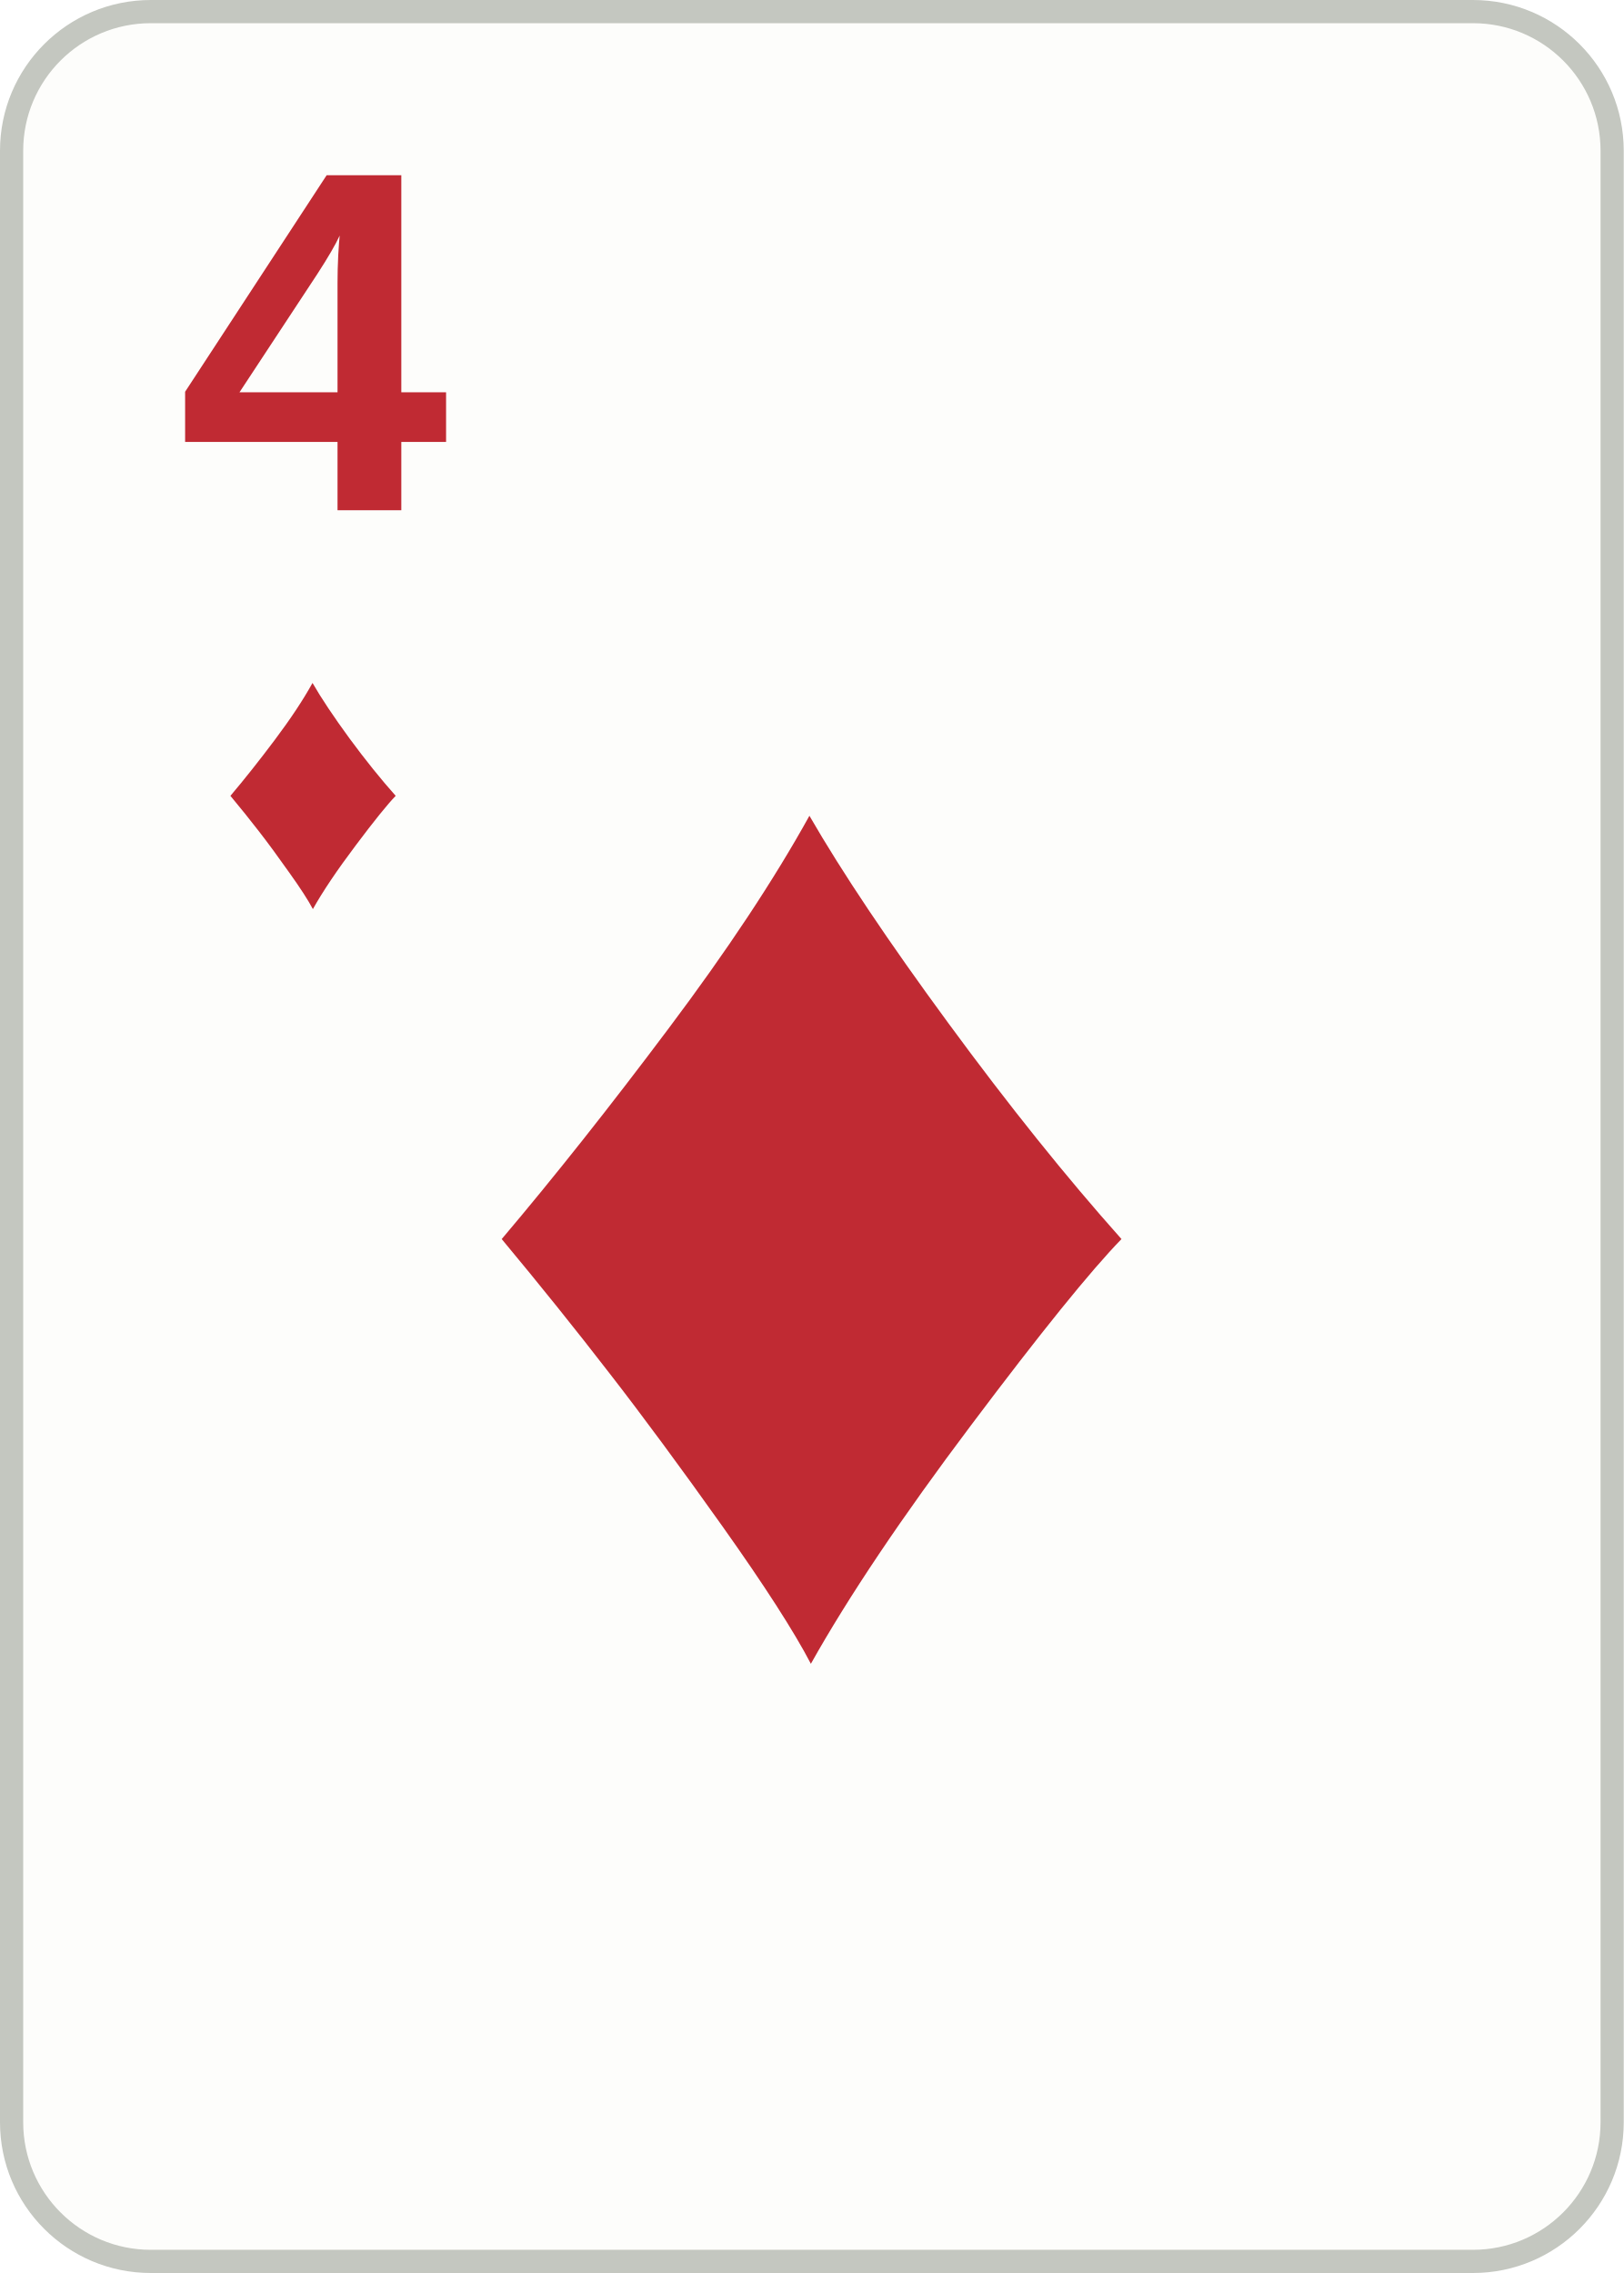
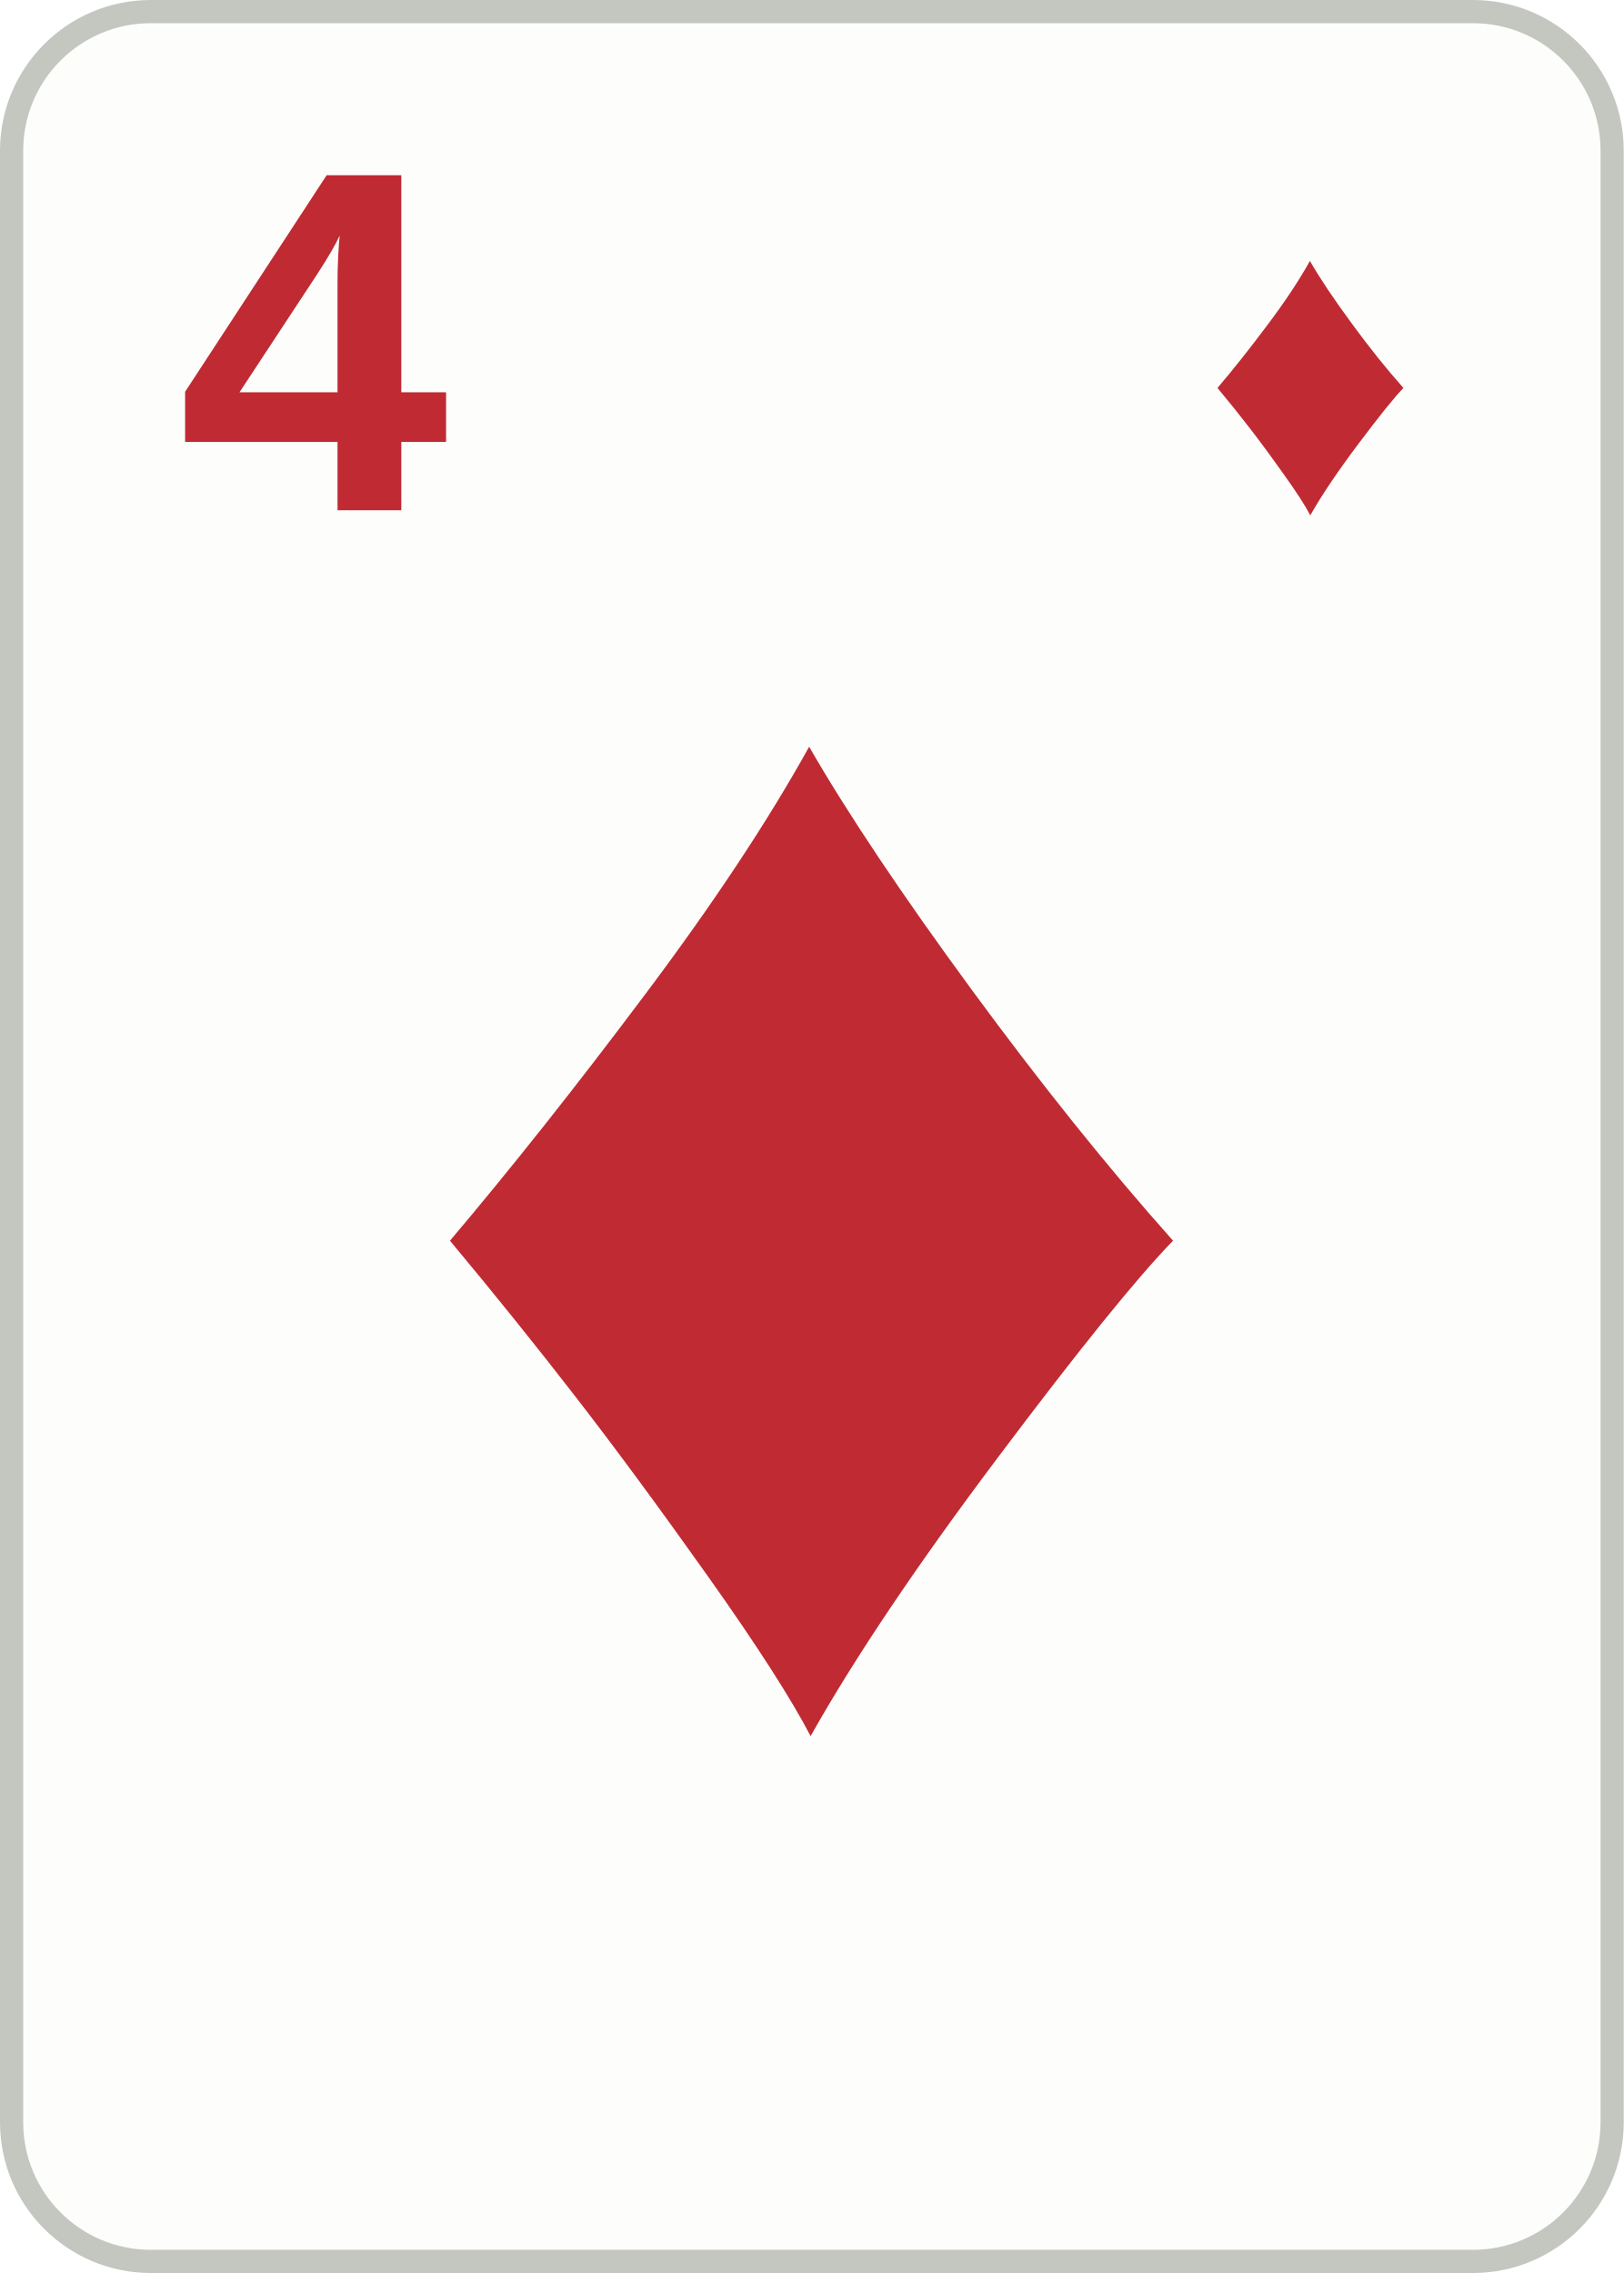
<svg xmlns="http://www.w3.org/2000/svg" viewBox="0 0 140 196">
  <rect x="1" y="1" width="138" height="194" rx="12" fill="#fdfdfb" stroke="#c4c7c0" stroke-width="2" />
  <g font-family="Arial,Helvetica,sans-serif" font-weight="700">
    <text x="27" y="44" font-size="42" text-anchor="middle" fill="#c02a33">4</text>
-     <text x="27" y="78" font-size="32" text-anchor="middle" fill="#c02a33">♦</text>
-     <text x="70" y="142" font-size="120" text-anchor="middle" fill="#c02a33">♦</text>
+     <text x="113" y="44" font-size="36" text-anchor="middle" fill="#c02a33">♦</text>
+     <text x="70" y="148" font-size="140" text-anchor="middle" fill="#c02a33">♦</text>
  </g>
</svg>
